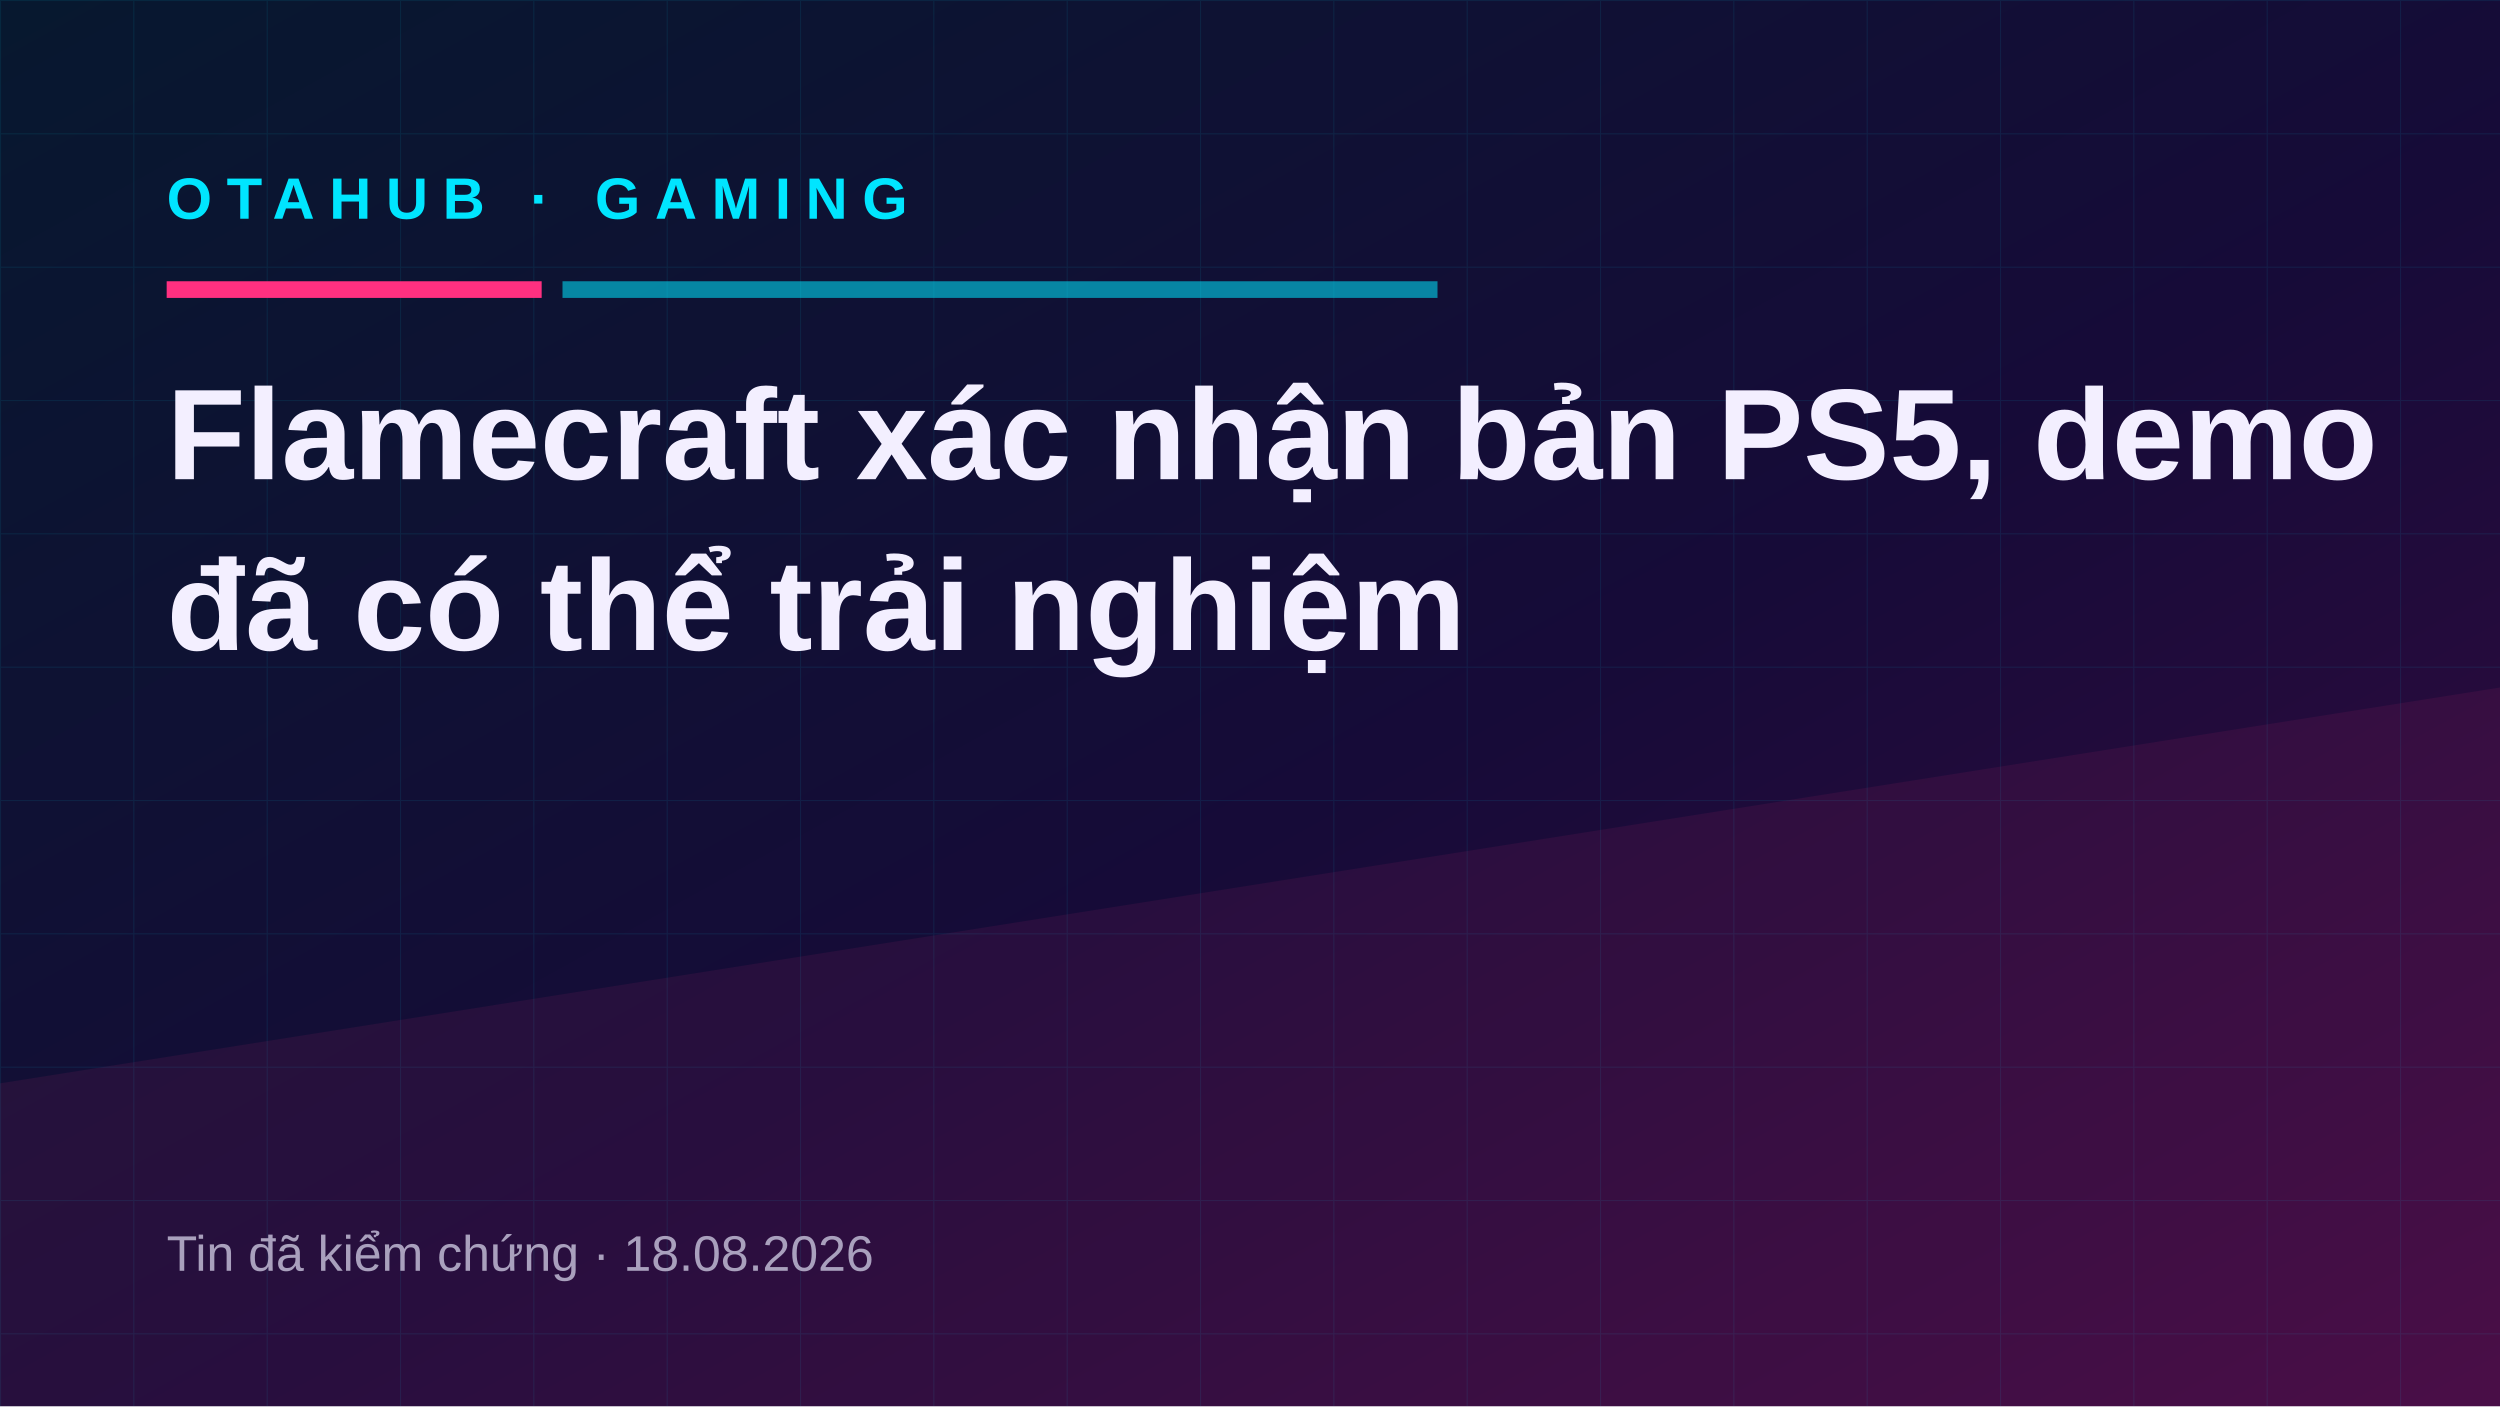
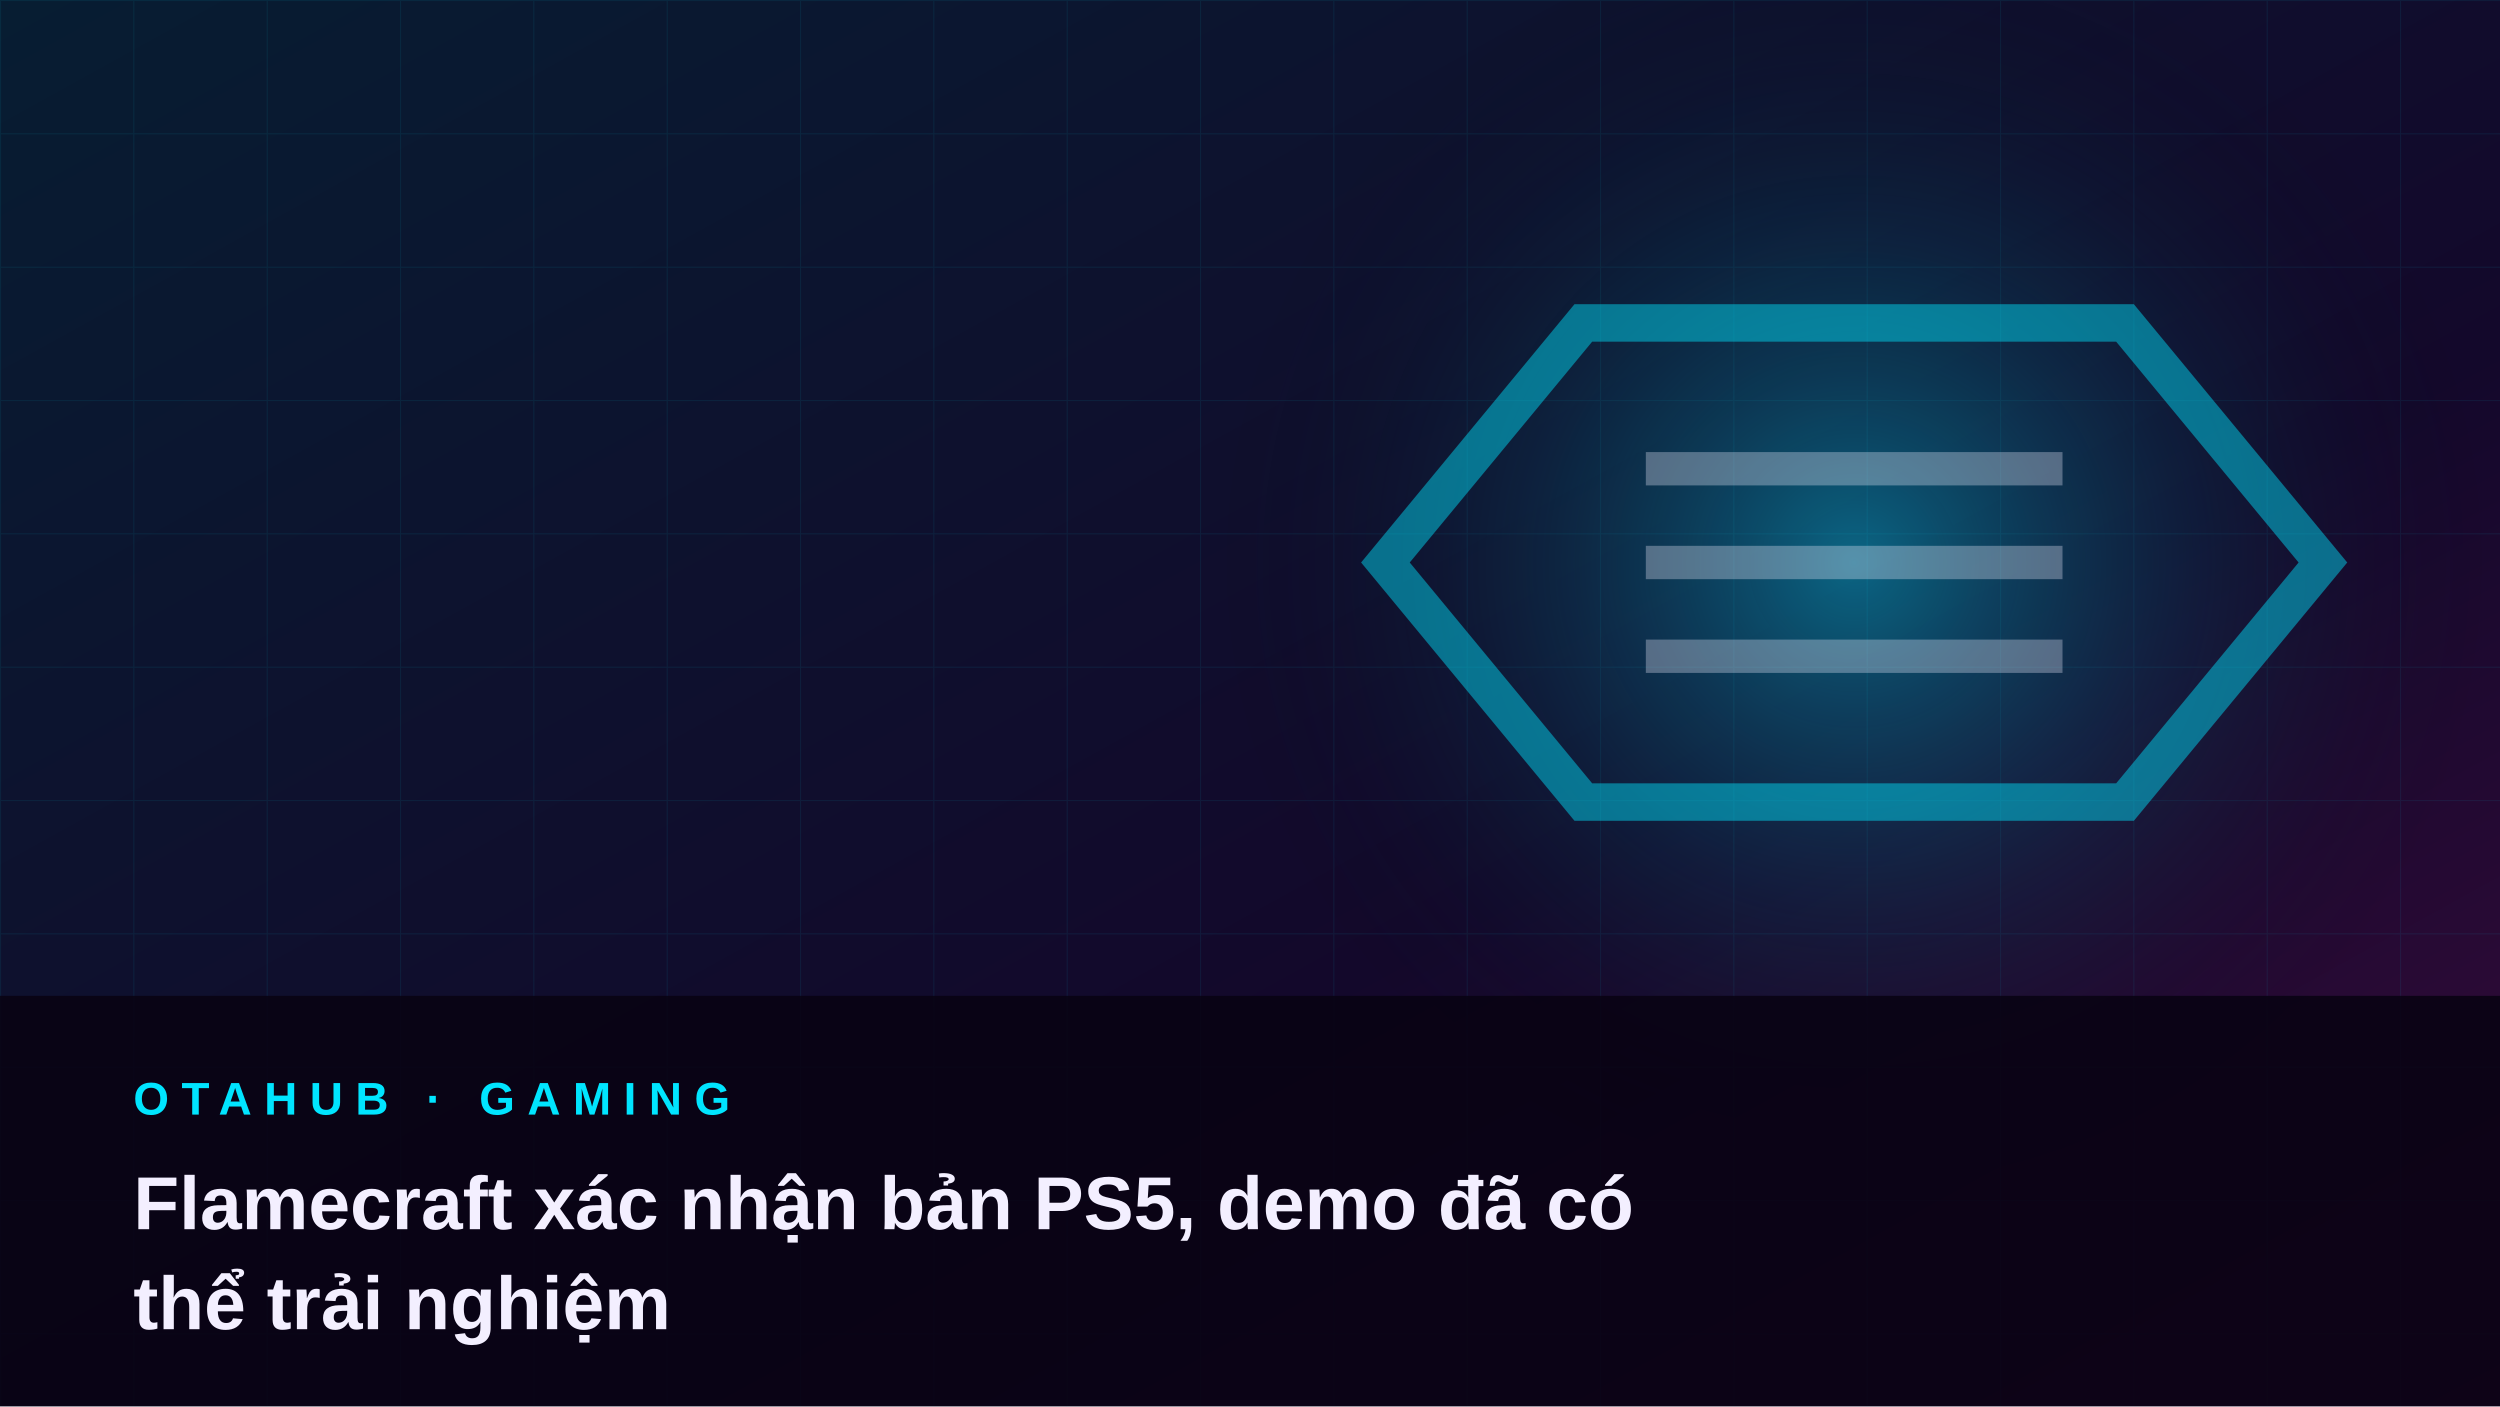
<svg xmlns="http://www.w3.org/2000/svg" width="1200" height="675" viewBox="0 0 1200 675">
  <defs>
    <linearGradient id="g" x2="1" y2="1">
-       <stop stop-color="#07182f" />
-       <stop offset=".55" stop-color="#160b38" />
-       <stop offset="1" stop-color="#3a0b42" />
+       <stop stop-color="#071d32" />
+       <stop offset=".62" stop-color="#13082b" />
+       <stop offset="1" stop-color="#390b3c" />
    </linearGradient>
+     <radialGradient id="r">
+       <stop stop-color="#00e5ff" stop-opacity=".42" />
+       <stop offset="1" stop-color="#000" stop-opacity="0" />
+     </radialGradient>
    <pattern id="p" width="64" height="64" patternUnits="userSpaceOnUse">
-       <path d="M64 0H0V64" fill="none" stroke="#00e5ff" stroke-opacity=".08" />
+       <path d="M64 0H0V64" fill="none" stroke="#00e5ff" stroke-opacity=".07" />
    </pattern>
  </defs>
  <rect width="1200" height="675" fill="url(#g)" />
  <rect width="1200" height="675" fill="url(#p)" />
-   <path d="M0 520L1200 330V675H0Z" fill="#ff3080" opacity=".08" />
-   <text x="80" y="105" fill="#00e5ff" font-family="Arial,sans-serif" font-size="28" font-weight="700" letter-spacing="7">OTAHUB · GAMING</text>
-   <text x="80" y="230" fill="#f3efff" font-family="Arial,sans-serif" font-size="62" font-weight="800">Flamecraft xác nhận bản PS5, demo</text>
-   <text x="80" y="312" fill="#f3efff" font-family="Arial,sans-serif" font-size="62" font-weight="800">đã có thể trải nghiệm</text>
-   <text x="80" y="610" fill="#a9a0bd" font-family="Arial,sans-serif" font-size="24">Tin đã kiểm chứng · 18.08.2026</text>
-   <rect x="80" y="135" width="180" height="8" fill="#ff3080" />
-   <rect x="270" y="135" width="420" height="8" fill="#00e5ff" opacity=".55" />
+   <circle cx="890" cy="270" r="310" fill="url(#r)" />
+   <path d="M760 155h260l95 115-95 115H760L665 270z" fill="none" stroke="#00e5ff" stroke-width="18" opacity=".45" />
+   <path d="M790 225h200M790 270h200M790 315h200" stroke="#f3efff" stroke-width="16" opacity=".32" />
+   <rect x="0" y="478" width="1200" height="197" fill="#080313" fill-opacity=".88" />
+   <text x="64" y="535" fill="#00e5ff" font-family="Arial,sans-serif" font-size="22" font-weight="700" letter-spacing="6">OTAHUB · GAMING</text>
+   <text x="64" y="590" fill="#f3efff" font-family="Arial,sans-serif" font-size="36" font-weight="800">Flamecraft xác nhận bản PS5, demo đã có</text>
+   <text x="64" y="638" fill="#f3efff" font-family="Arial,sans-serif" font-size="36" font-weight="800">thể trải nghiệm</text>
</svg>
